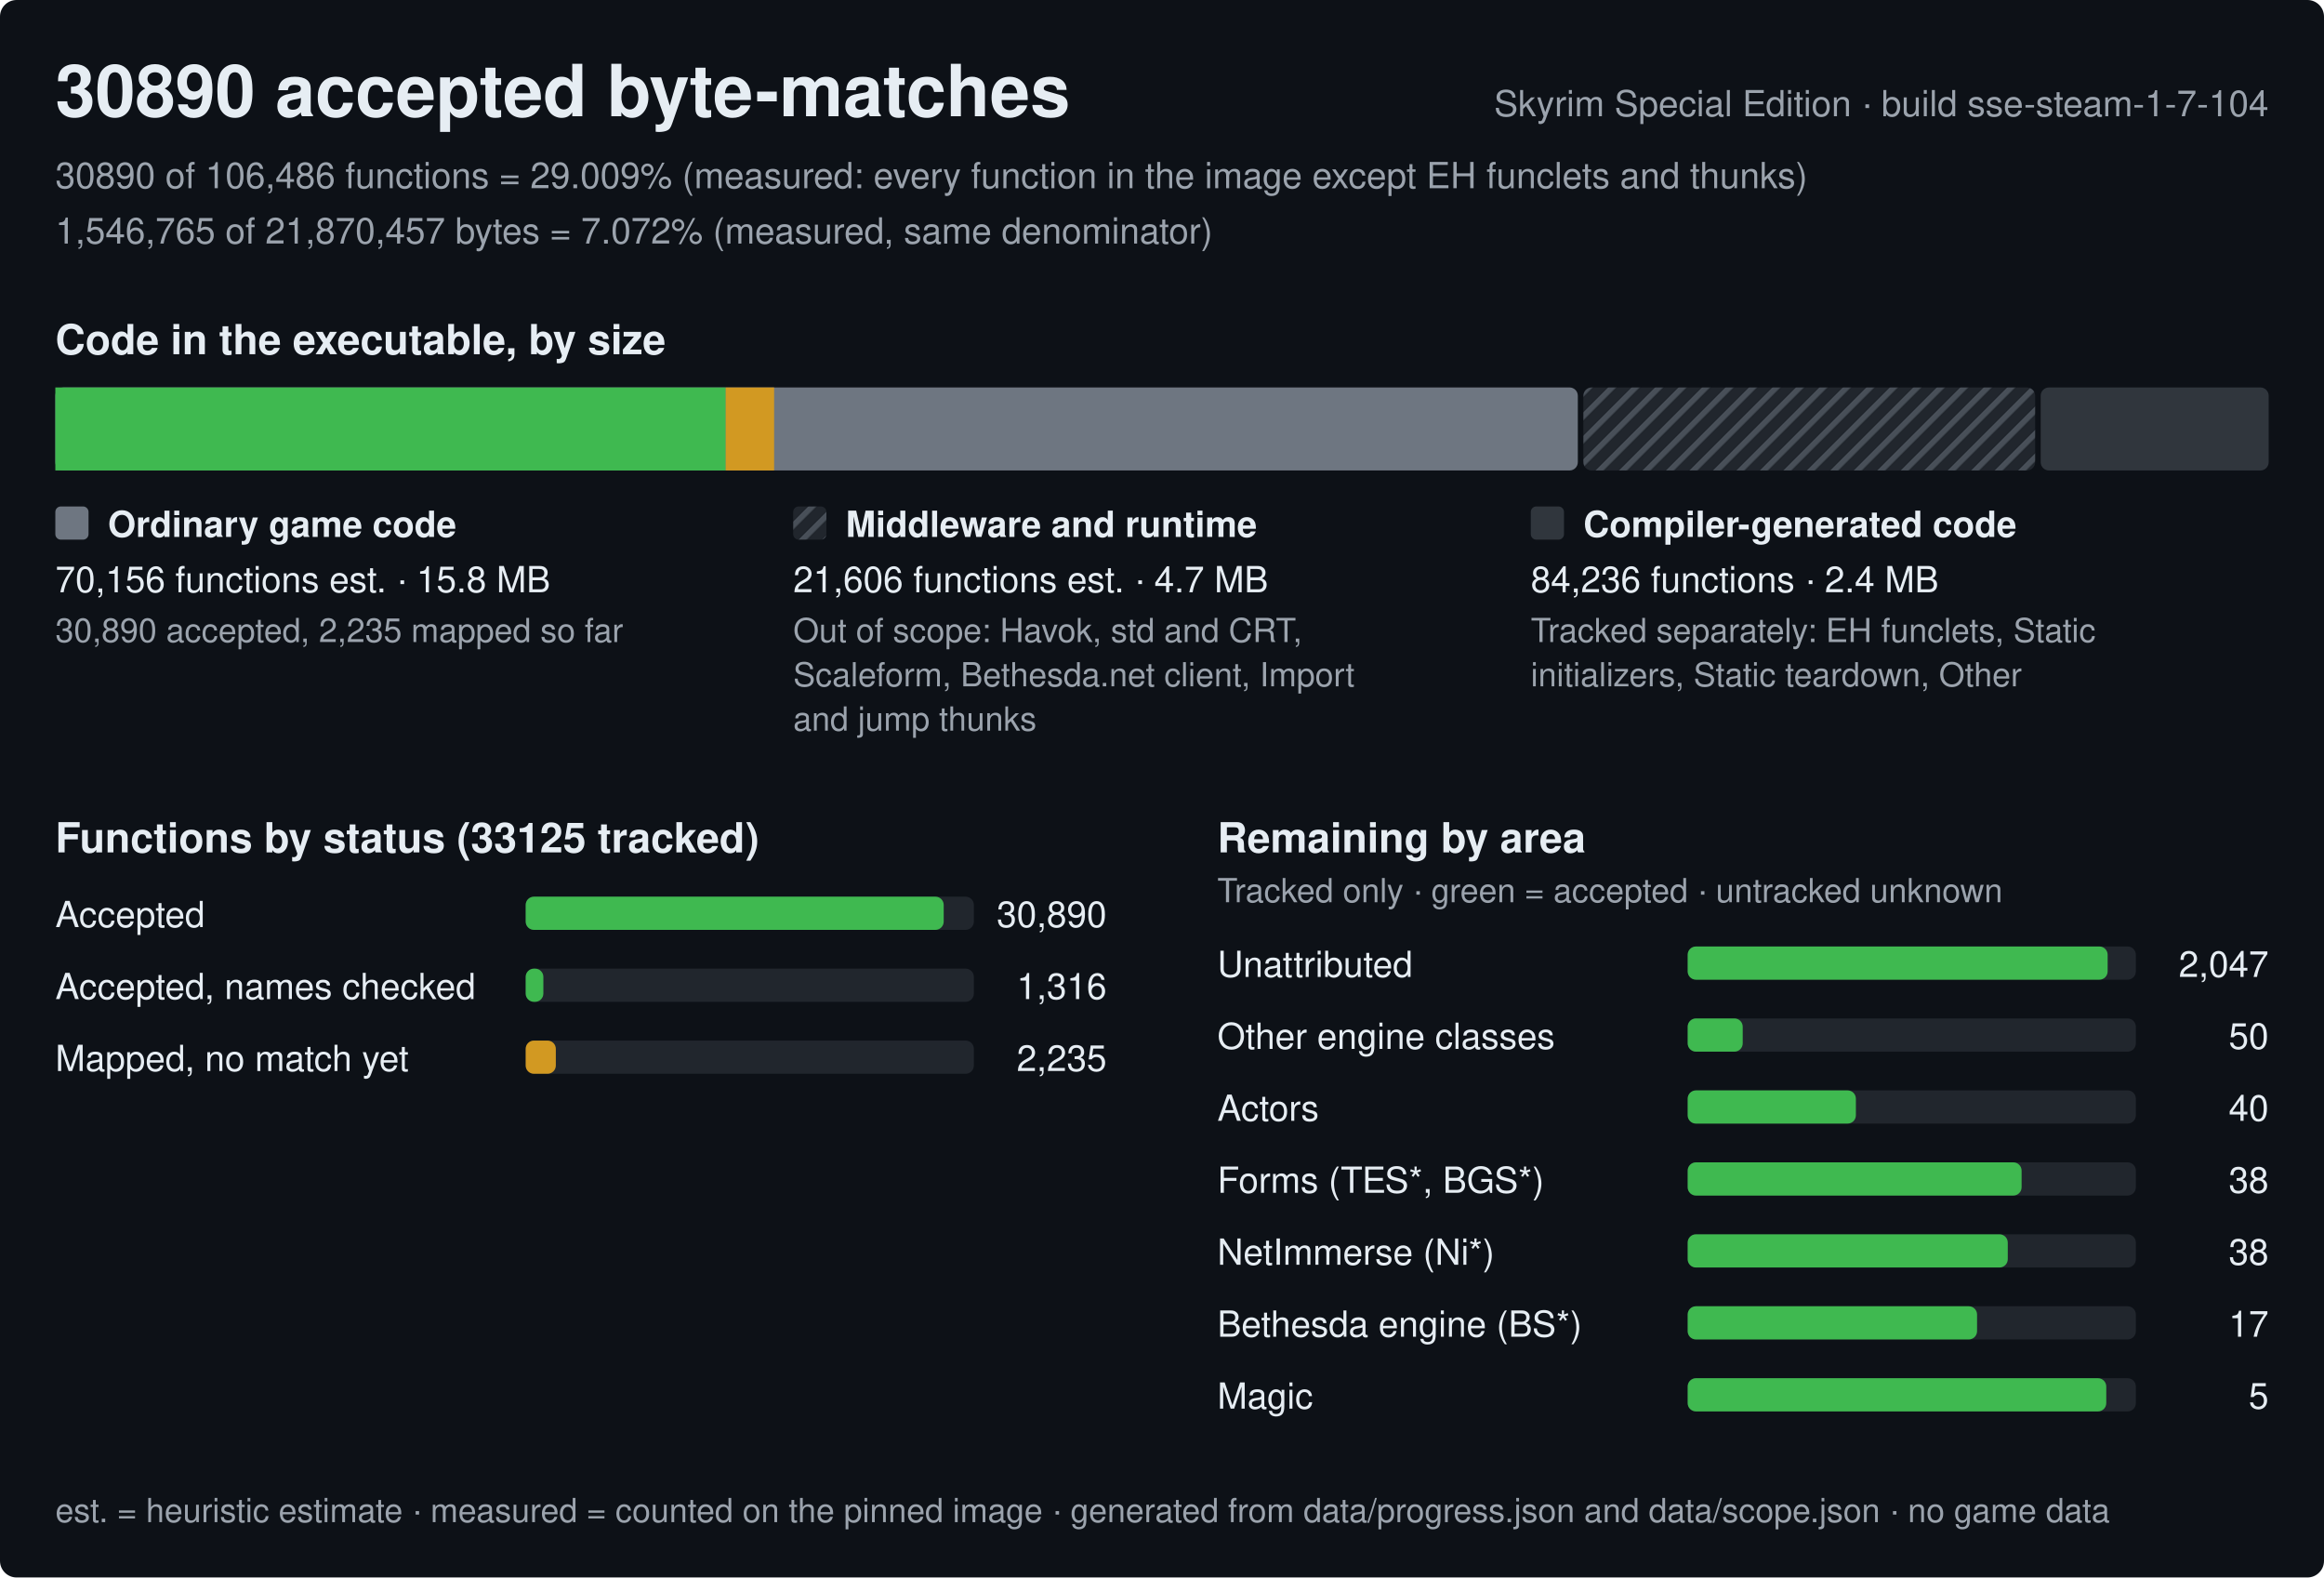
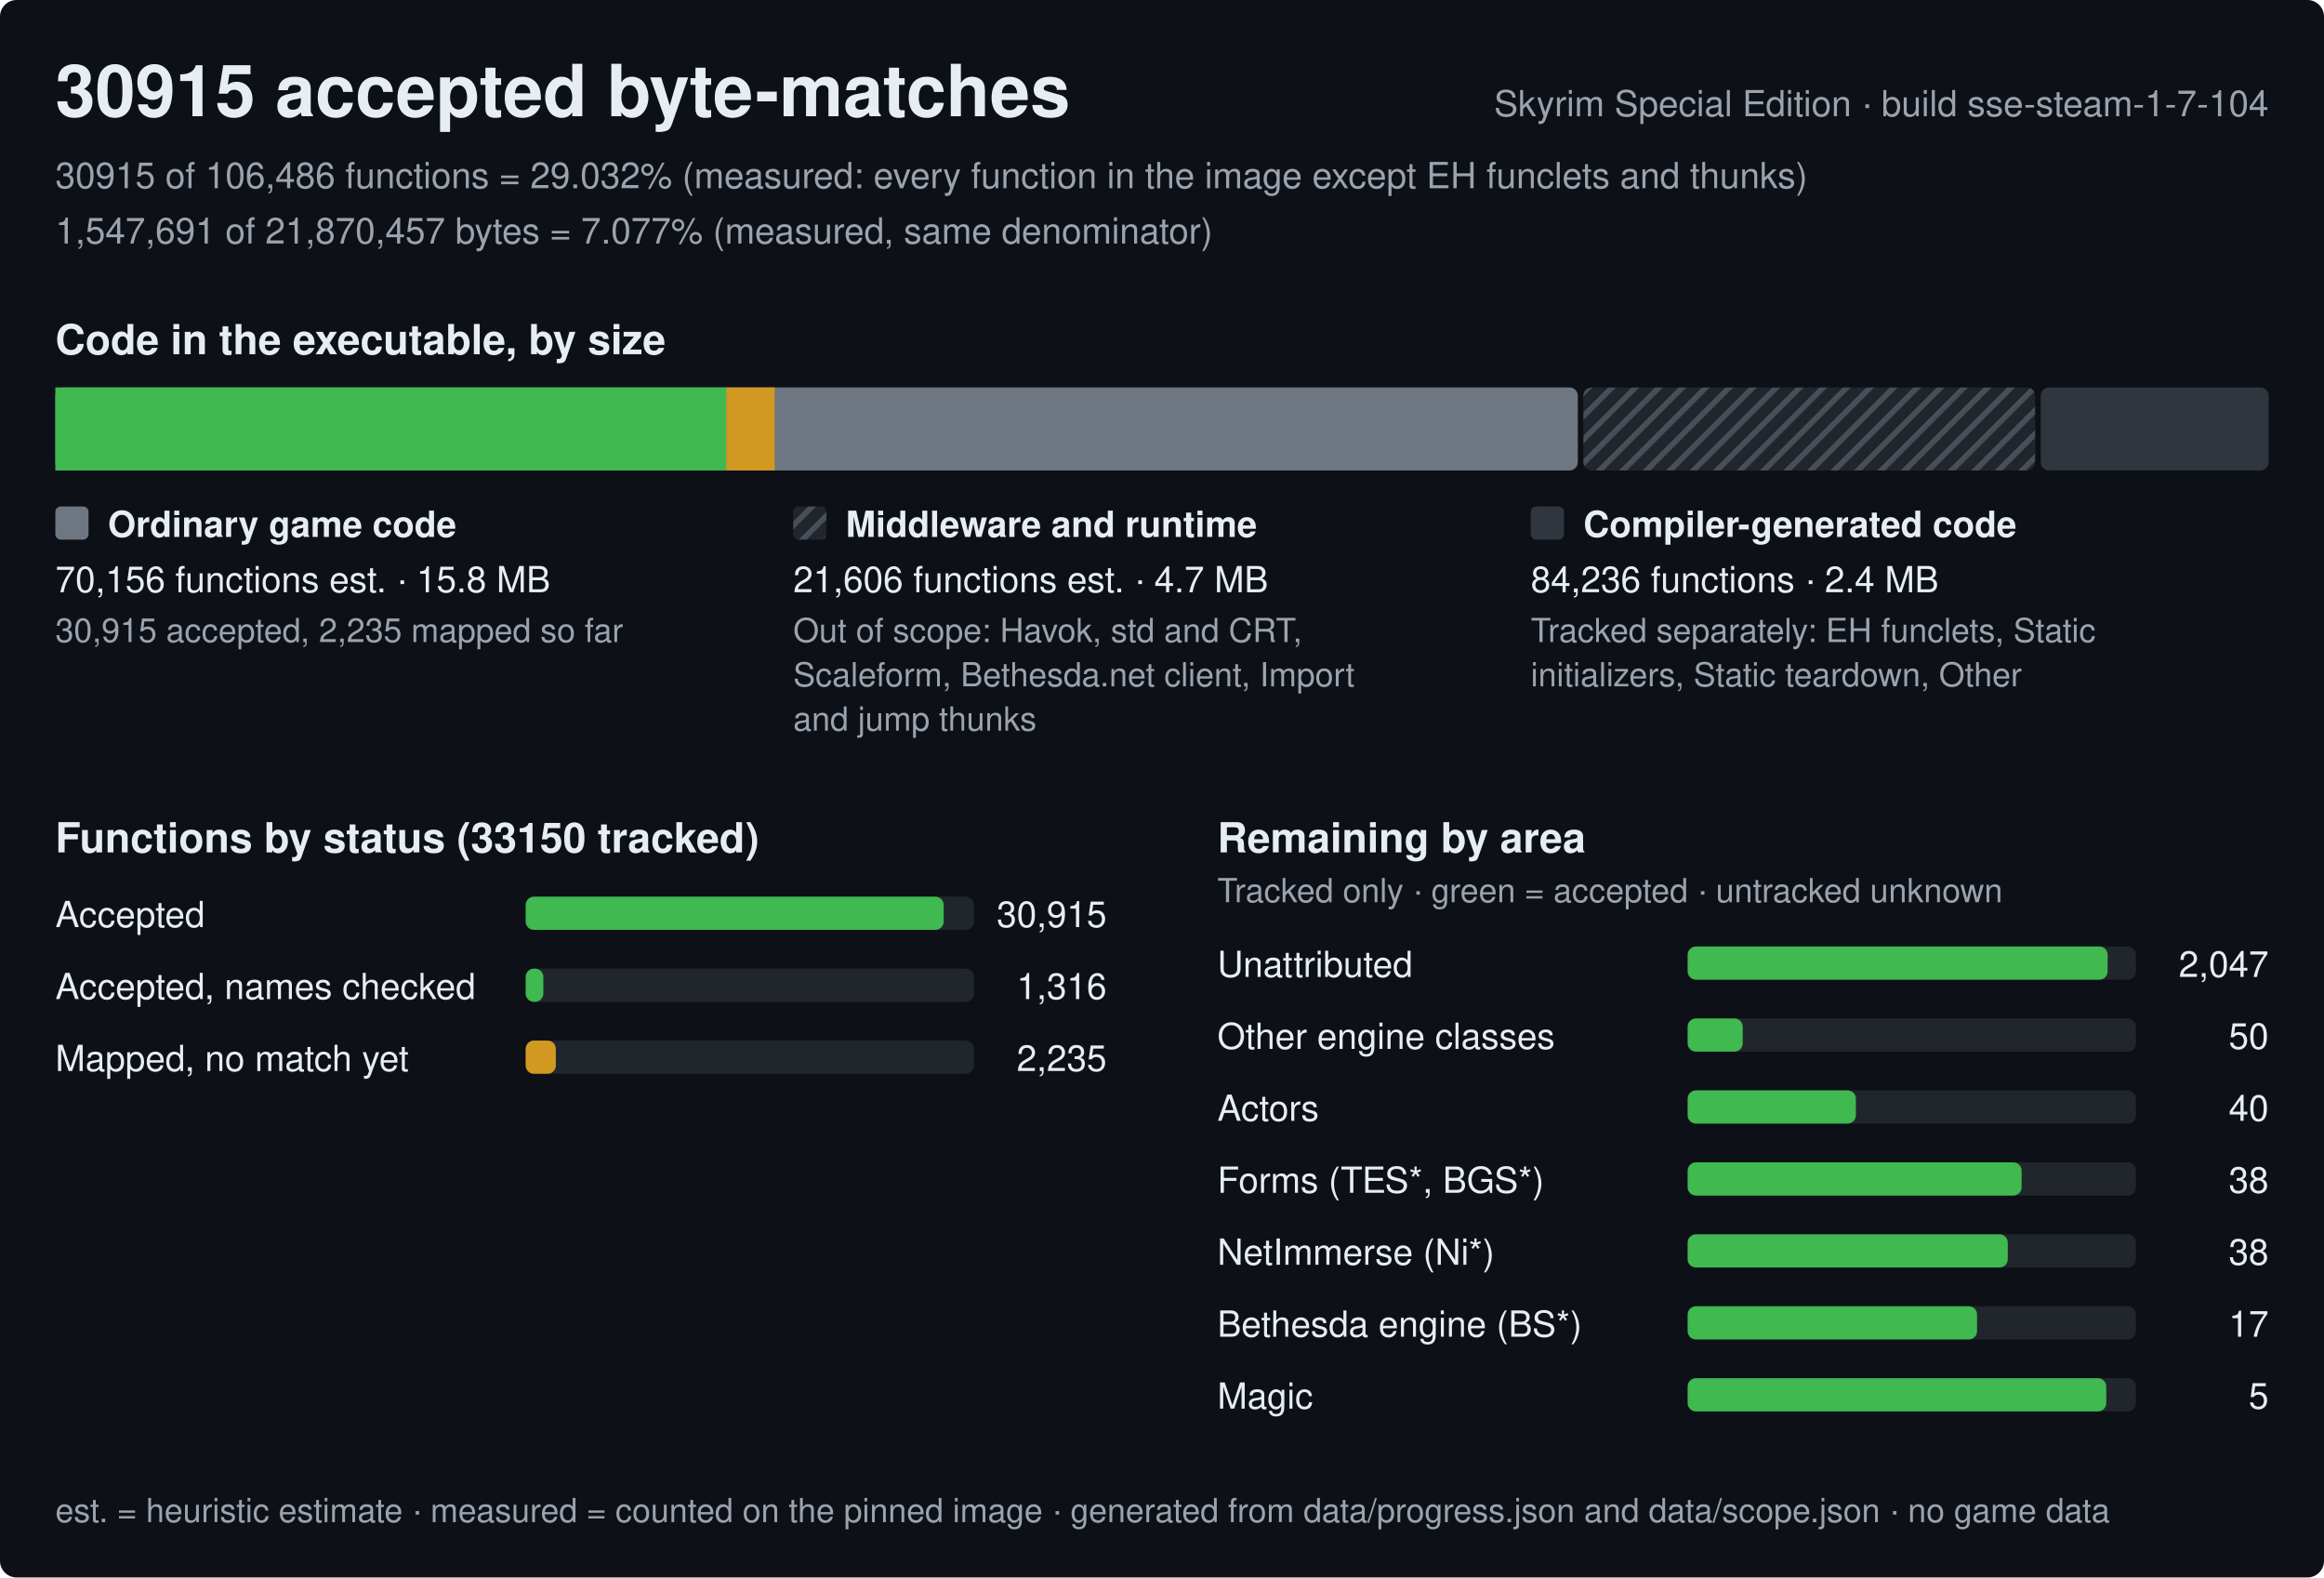
<svg xmlns="http://www.w3.org/2000/svg" width="840" height="570" viewBox="0 0 840 570" role="img" aria-label="Progress of the Skyrim Special Edition byte-matching reconstruction, build sse-steam-1-7-104">
  <style>text{font-family:-apple-system,BlinkMacSystemFont,'Segoe UI',Helvetica,Arial,sans-serif;fill:#e6edf3;white-space:pre}.h{font-size:26px;font-weight:600}.st{font-size:15px;font-weight:600}.lb{font-size:13px;font-weight:600}.bl{font-size:12px;font-weight:600;stroke:#0d1117;stroke-width:3px;paint-order:stroke;stroke-linejoin:round}.rl{font-size:13px}.fn{font-size:12px;fill:#9ba3ad}.mu{fill:#9ba3ad}</style>
  <defs>
    <pattern id="hx" width="6" height="6" patternUnits="userSpaceOnUse" patternTransform="rotate(45)">
      <rect width="6" height="6" fill="#21262d" />
      <rect width="2" height="6" fill="#484f58" />
    </pattern>
  </defs>
  <rect width="840" height="570" rx="6" fill="#0d1117" />
-   <text x="20" y="42" class="h">30890 accepted byte-matches</text>
+   <text x="20" y="42" class="h">30915 accepted byte-matches</text>
  <text x="820" y="42" class="rl mu" text-anchor="end">Skyrim Special Edition · build sse-steam-1-7-104</text>
-   <text x="20" y="68" class="rl mu">30890 of 106,486 functions = 29.009% (measured: every function in the image except EH funclets and thunks)</text>
-   <text x="20" y="88" class="rl mu">1,546,765 of 21,870,457 bytes = 7.072% (measured, same denominator)</text>
+   <text x="20" y="68" class="rl mu">30915 of 106,486 functions = 29.032% (measured: every function in the image except EH funclets and thunks)</text>
+   <text x="20" y="88" class="rl mu">1,547,691 of 21,870,457 bytes = 7.077% (measured, same denominator)</text>
  <text x="20" y="128" class="st">Code in the executable, by size</text>
  <rect x="20" y="140" width="550.3" height="30" rx="3" fill="#6e7681" />
-   <rect x="20" y="140" width="242.3" height="30" fill="#3fb950" />
-   <rect x="262.3" y="140" width="17.5" height="30" fill="#d29922" />
+   <rect x="20" y="140" width="242.5" height="30" fill="#3fb950" />
+   <rect x="262.5" y="140" width="17.5" height="30" fill="#d29922" />
  <rect x="572.3" y="140" width="163.3" height="30" rx="3" fill="url(#hx)" />
  <rect x="737.6" y="140" width="82.4" height="30" rx="3" fill="#30363d" />
  <rect x="20" y="183" width="12" height="12" rx="2" fill="#6e7681" />
  <text x="39" y="194" class="lb">Ordinary game code</text>
  <text x="20" y="214" class="rl">70,156 functions est. · 15.8 MB</text>
-   <text x="20" y="232" class="fn">30,890 accepted, 2,235 mapped so far</text>
+   <text x="20" y="232" class="fn">30,915 accepted, 2,235 mapped so far</text>
  <rect x="286.7" y="183" width="12" height="12" rx="2" fill="url(#hx)" />
  <text x="305.7" y="194" class="lb">Middleware and runtime</text>
  <text x="286.7" y="214" class="rl">21,606 functions est. · 4.7 MB</text>
  <text x="286.7" y="232" class="fn">Out of scope: Havok, std and CRT,</text>
  <text x="286.7" y="248" class="fn">Scaleform, Bethesda.net client, Import</text>
  <text x="286.7" y="264" class="fn">and jump thunks</text>
  <rect x="553.3" y="183" width="12" height="12" rx="2" fill="#30363d" />
  <text x="572.3" y="194" class="lb">Compiler-generated code</text>
  <text x="553.3" y="214" class="rl">84,236 functions · 2.4 MB</text>
  <text x="553.3" y="232" class="fn">Tracked separately: EH funclets, Static</text>
  <text x="553.3" y="248" class="fn">initializers, Static teardown, Other</text>
-   <text x="20" y="308" class="st">Functions by status (33125 tracked)</text>
+   <text x="20" y="308" class="st">Functions by status (33150 tracked)</text>
  <text x="20" y="335" class="rl">Accepted</text>
  <rect x="190" y="324" width="162.0" height="12" rx="3" fill="#21262d" />
  <rect x="190" y="324" width="151.1" height="12" rx="3" fill="#3fb950" />
-   <text x="400.0" y="335" class="rl" text-anchor="end">30,890</text>
+   <text x="400.0" y="335" class="rl" text-anchor="end">30,915</text>
  <text x="20" y="361" class="rl">Accepted, names checked</text>
  <rect x="190" y="350" width="162.0" height="12" rx="3" fill="#21262d" />
  <rect x="190" y="350" width="6.4" height="12" rx="3" fill="#3fb950" />
  <text x="400.0" y="361" class="rl" text-anchor="end">1,316</text>
  <text x="20" y="387" class="rl">Mapped, no match yet</text>
  <rect x="190" y="376" width="162.0" height="12" rx="3" fill="#21262d" />
  <rect x="190" y="376" width="10.9" height="12" rx="3" fill="#d29922" />
  <text x="400.0" y="387" class="rl" text-anchor="end">2,235</text>
  <text x="440.0" y="308" class="st">Remaining by area</text>
  <text x="440.0" y="326" class="fn">Tracked only · green = accepted · untracked unknown</text>
  <text x="440.0" y="353" class="rl">Unattributed</text>
  <rect x="610.0" y="342" width="162.0" height="12" rx="3" fill="#21262d" />
  <rect x="610.0" y="342" width="151.8" height="12" rx="3" fill="#3fb950" />
  <text x="820.0" y="353" class="rl" text-anchor="end">2,047</text>
  <text x="440.0" y="379" class="rl">Other engine classes</text>
  <rect x="610.0" y="368" width="162.0" height="12" rx="3" fill="#21262d" />
  <rect x="610.0" y="368" width="19.9" height="12" rx="3" fill="#3fb950" />
  <text x="820.0" y="379" class="rl" text-anchor="end">50</text>
  <text x="440.0" y="405" class="rl">Actors</text>
  <rect x="610.0" y="394" width="162.0" height="12" rx="3" fill="#21262d" />
  <rect x="610.0" y="394" width="60.8" height="12" rx="3" fill="#3fb950" />
  <text x="820.0" y="405" class="rl" text-anchor="end">40</text>
  <text x="440.0" y="431" class="rl">Forms (TES*, BGS*)</text>
  <rect x="610.0" y="420" width="162.0" height="12" rx="3" fill="#21262d" />
  <rect x="610.0" y="420" width="120.7" height="12" rx="3" fill="#3fb950" />
  <text x="820.0" y="431" class="rl" text-anchor="end">38</text>
  <text x="440.0" y="457" class="rl">NetImmerse (Ni*)</text>
  <rect x="610.0" y="446" width="162.0" height="12" rx="3" fill="#21262d" />
  <rect x="610.0" y="446" width="115.7" height="12" rx="3" fill="#3fb950" />
  <text x="820.0" y="457" class="rl" text-anchor="end">38</text>
  <text x="440.0" y="483" class="rl">Bethesda engine (BS*)</text>
  <rect x="610.0" y="472" width="162.0" height="12" rx="3" fill="#21262d" />
  <rect x="610.0" y="472" width="104.6" height="12" rx="3" fill="#3fb950" />
  <text x="820.0" y="483" class="rl" text-anchor="end">17</text>
  <text x="440.0" y="509" class="rl">Magic</text>
  <rect x="610.0" y="498" width="162.0" height="12" rx="3" fill="#21262d" />
  <rect x="610.0" y="498" width="151.3" height="12" rx="3" fill="#3fb950" />
  <text x="820.0" y="509" class="rl" text-anchor="end">5</text>
  <text x="20" y="550" class="fn">est. = heuristic estimate · measured = counted on the pinned image · generated from data/progress.json and data/scope.json · no game data</text>
</svg>
